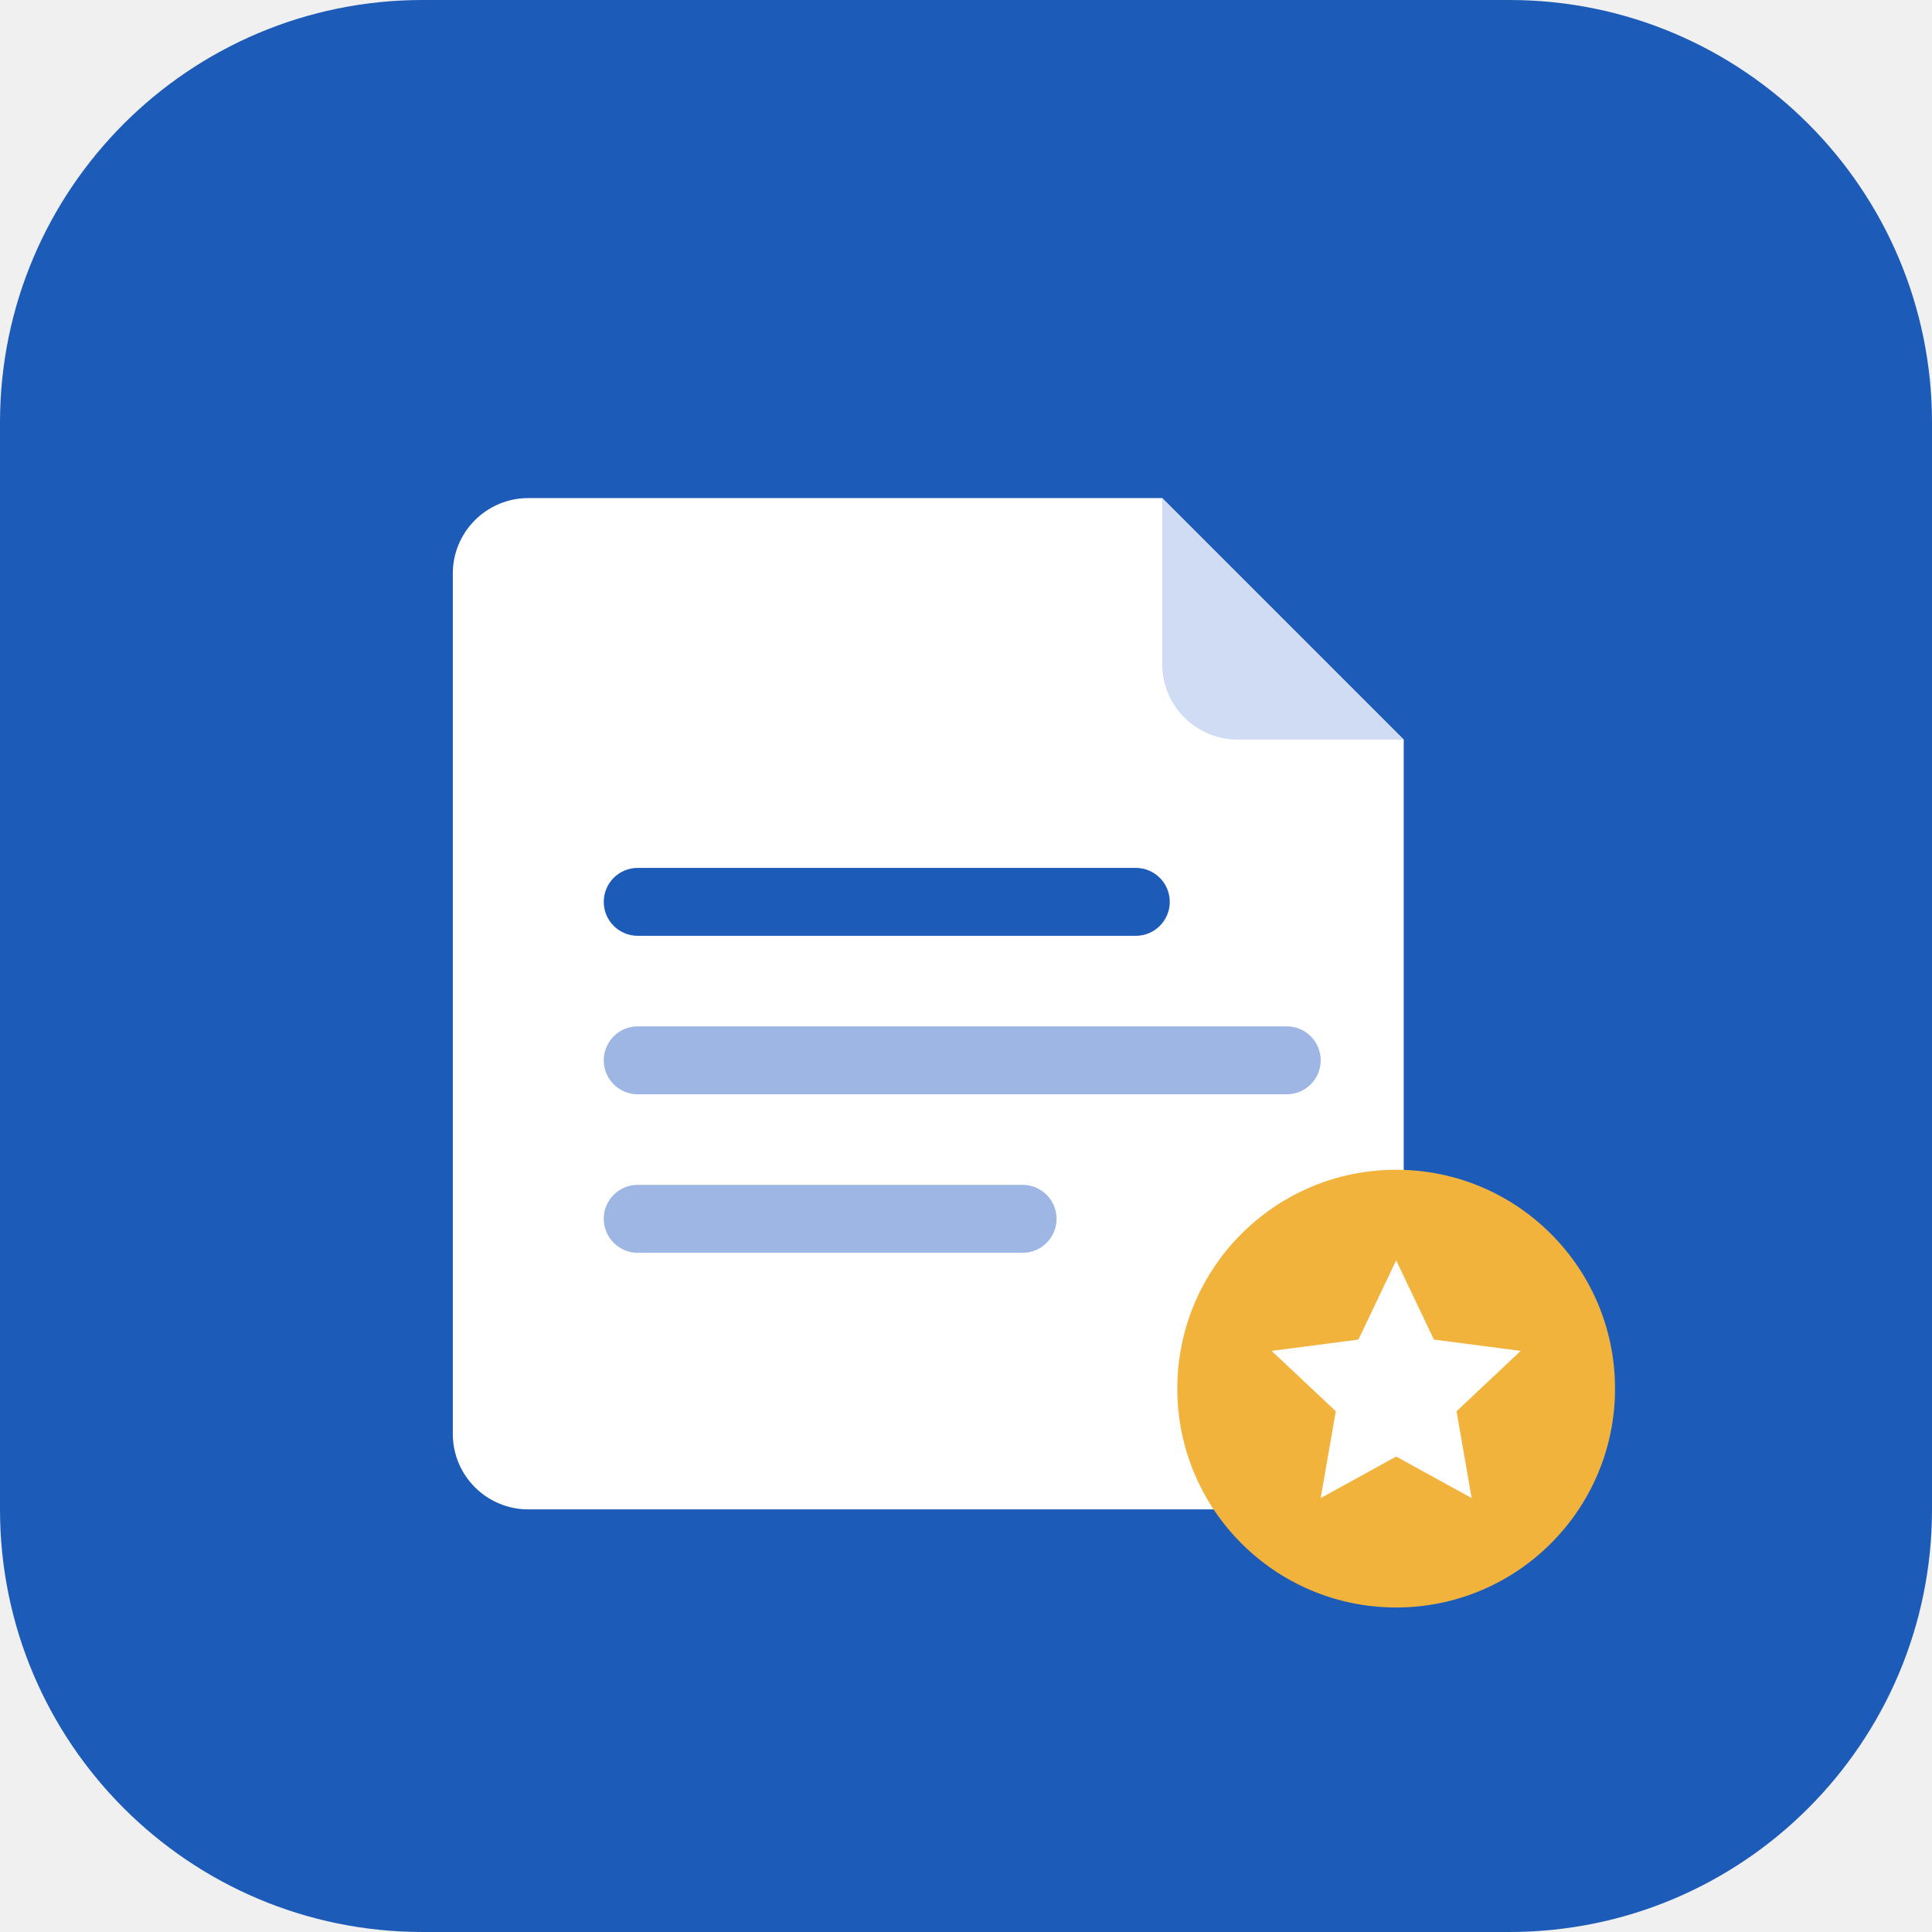
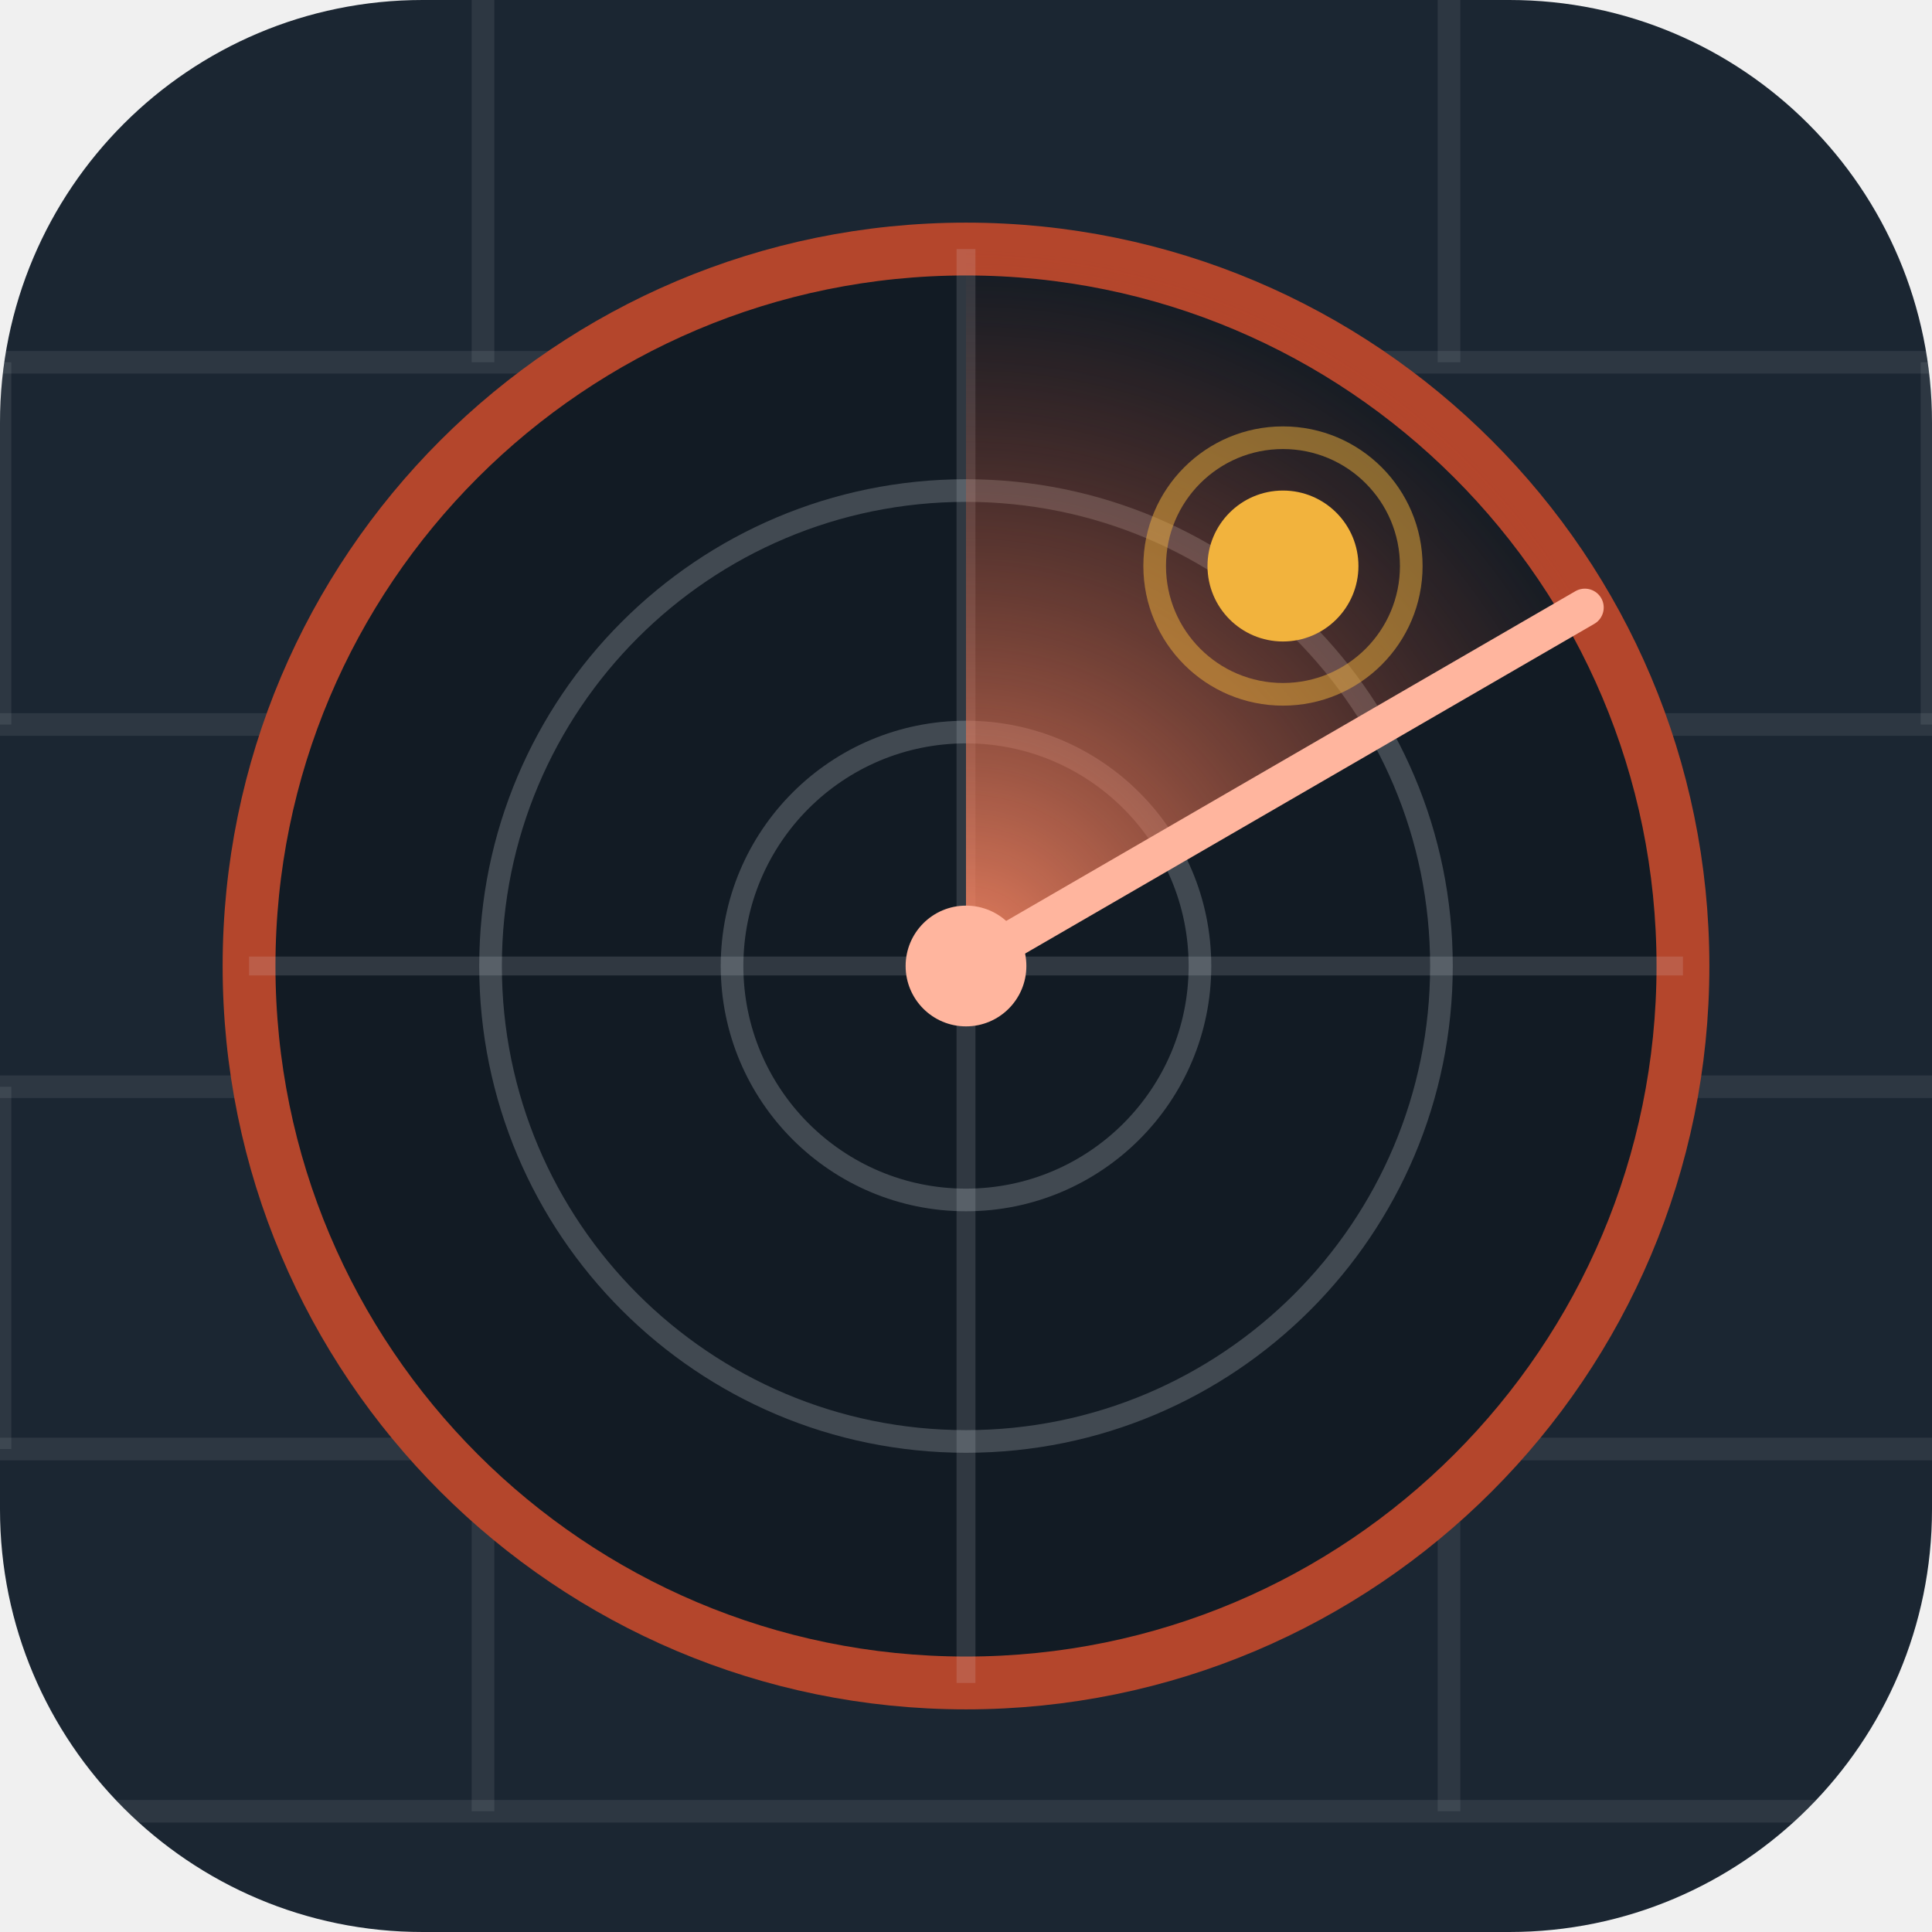
<svg xmlns="http://www.w3.org/2000/svg" viewBox="0 0 512 512">
-   <rect width="512" height="512" rx="112" fill="#1d5bb8" />
-   <path d="M140 132h168l64 64v184a20 20 0 0 1-20 20H140a20 20 0 0 1-20-20V152a20 20 0 0 1 20-20z" fill="#fff" />
-   <path d="M308 132v44a20 20 0 0 0 20 20h44" fill="#cfdcf3" />
-   <rect x="160" y="230" width="150" height="18" rx="9" fill="#1d5bb8" />
-   <rect x="160" y="272" width="190" height="18" rx="9" fill="#9db6e3" />
-   <rect x="160" y="314" width="120" height="18" rx="9" fill="#9db6e3" />
-   <circle cx="370" cy="368" r="58" fill="#f2b33d" />
-   <path d="M370 334l10 21 23 3-17 16 4 23-20-11-20 11 4-23-17-16 23-3z" fill="#fff" />
+   <defs>
+     <clipPath id="c">
+       <rect width="512" height="512" rx="112" />
+     </clipPath>
+     <radialGradient id="balayage" cx="256" cy="256" r="190" gradientUnits="userSpaceOnUse">
+       <stop offset="0" stop-color="#ff8a66" stop-opacity=".9" />
+       <stop offset="1" stop-color="#b4462c" stop-opacity="0" />
+     </radialGradient>
+   </defs>
+   <g clip-path="url(#c)">
+     <rect width="512" height="512" fill="#1b2632" />
+     <g fill="none" stroke="#ffffff" stroke-opacity=".08" stroke-width="6">
+       <path d="M0 96H512M0 192H512M0 288H512M0 384H512M0 480H512" />
+       <path d="M128 0V96M384 0V96M0 96V192M256 96V192M512 96V192M128 192V288M384 192V288M0 288V384M256 288V384M128 384V480M384 384V480" />
+     </g>
+     <circle cx="256" cy="256" r="190" fill="#121b24" stroke="#b4462c" stroke-width="14" />
+     <circle cx="256" cy="256" r="126" fill="none" stroke="#e9eef3" stroke-opacity=".22" stroke-width="6" />
+     <circle cx="256" cy="256" r="62" fill="none" stroke="#e9eef3" stroke-opacity=".22" stroke-width="6" />
+     <path d="M256 66V446M66 256H446" stroke="#e9eef3" stroke-opacity=".14" stroke-width="5" />
+     <path d="M256 256 L256 66 A190 190 0 0 1 420 161 Z" fill="url(#balayage)" />
+     <path d="M256 256 L420 161" stroke="#ffb59e" stroke-width="10" stroke-linecap="round" />
+     <circle cx="256" cy="256" r="16" fill="#ffb59e" />
+     <circle cx="340" cy="150" r="20" fill="#f2b33d" />
+     <circle cx="340" cy="150" r="34" fill="none" stroke="#f2b33d" stroke-opacity=".5" stroke-width="6" />
+   </g>
</svg>
